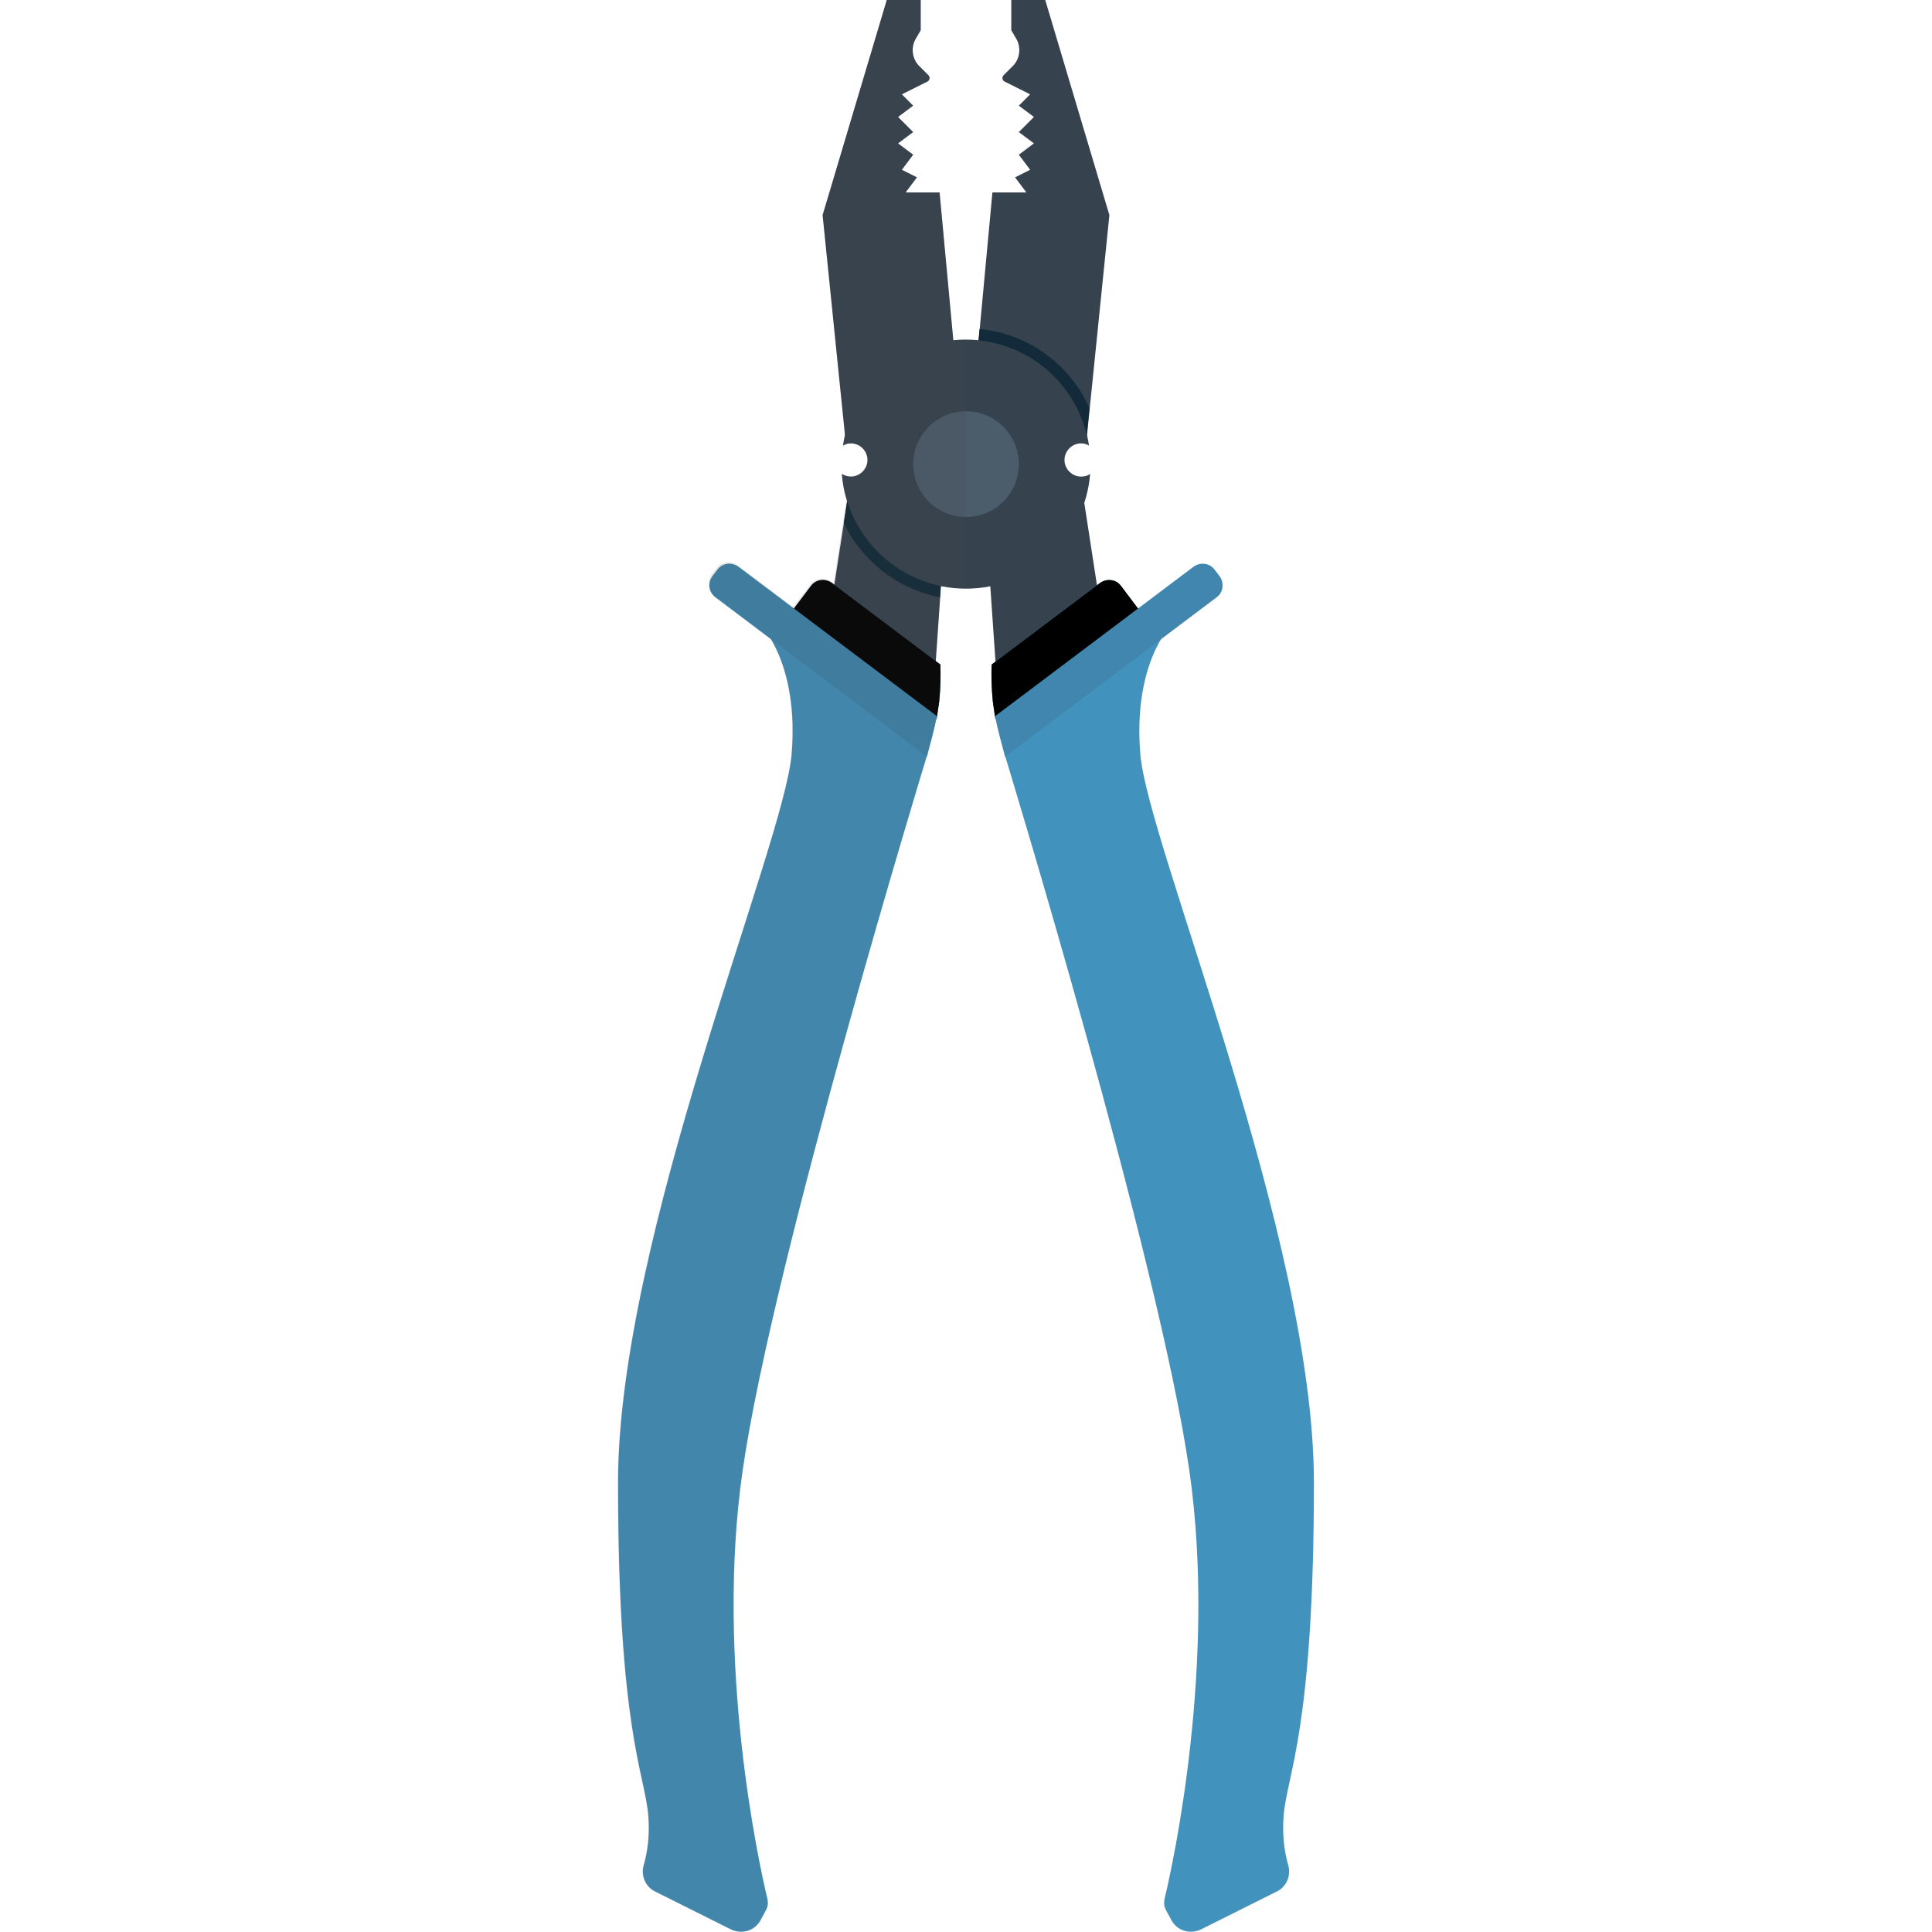
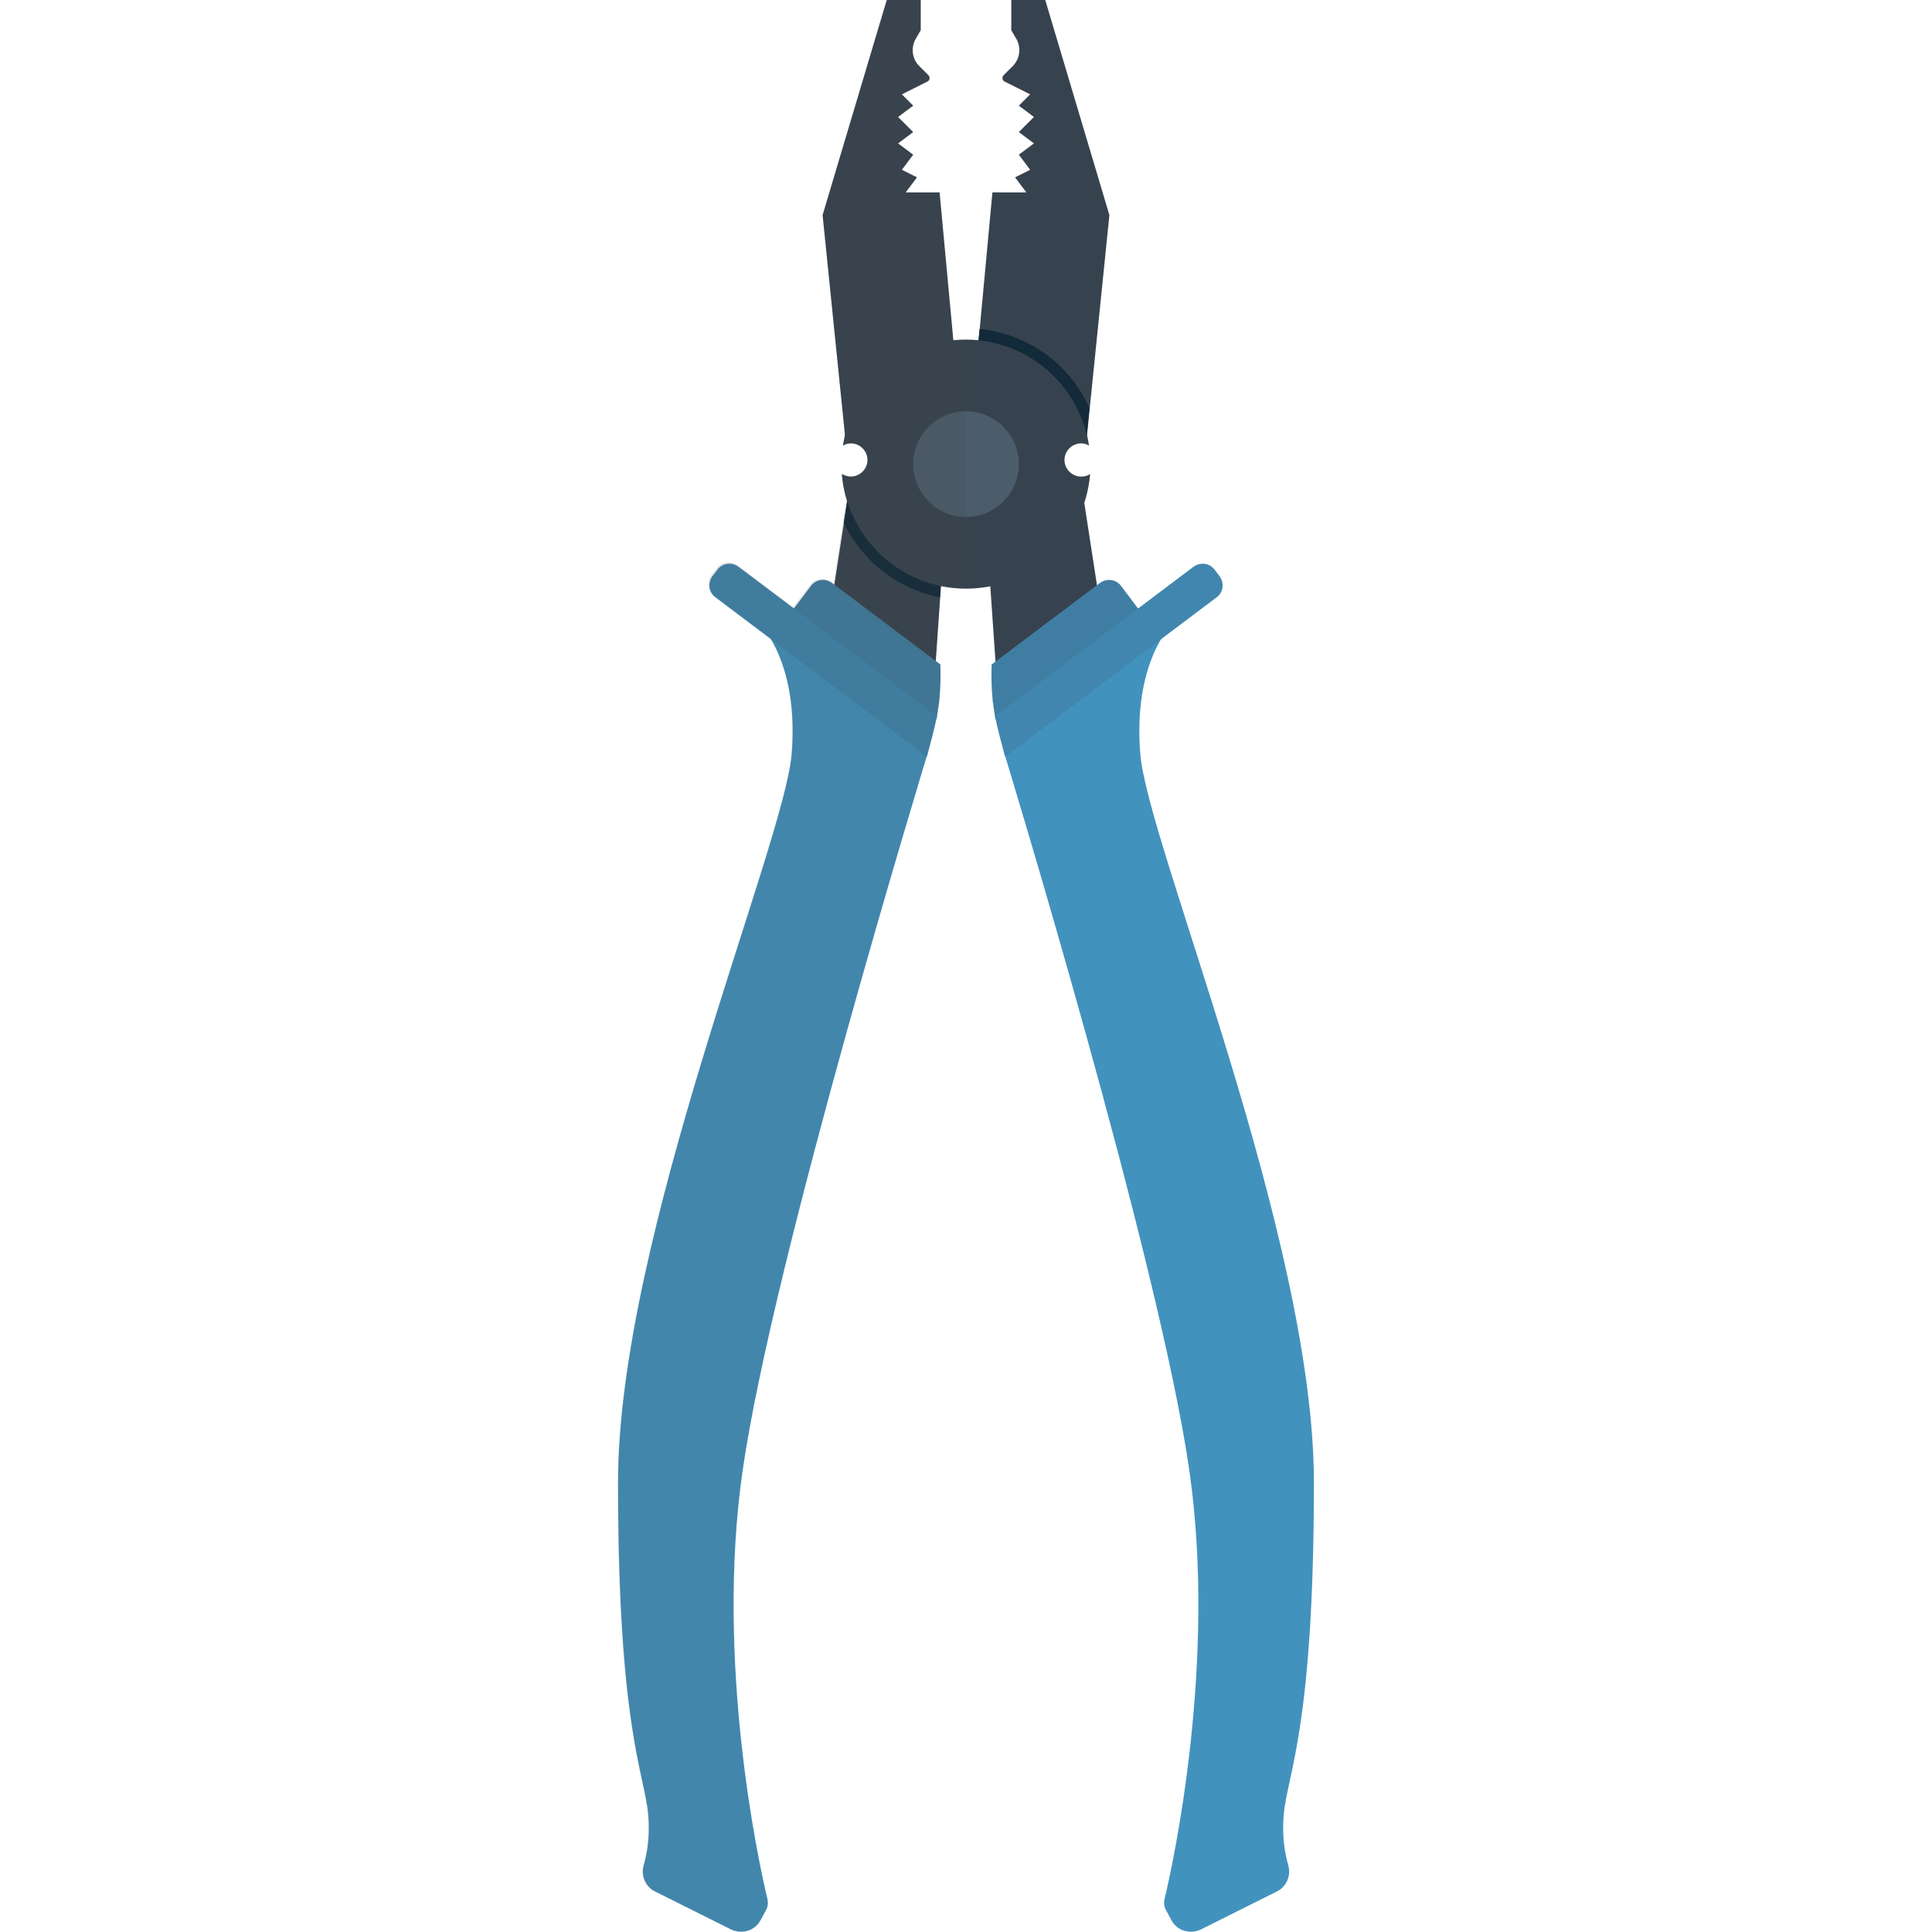
<svg xmlns="http://www.w3.org/2000/svg" viewBox="0 0 512 512" xml:space="preserve">
-   <style>.st0{fill:#36434f}.st1{fill:#4292be}.st3{opacity:.15;fill:#36434f}</style>
+   <style>.st0{fill:#36434f}.st1{fill:#4292be}.st2{opacity:.25;fill:#36434f}.st3{opacity:.15;fill:#36434f}</style>
  <path class="st0" d="M224.8 131l-4 26l27 21l2 -29zm52.2 -131l17 57l-6 59l-29 -22l4 -43h9l-3 -4l4 -2l-3 -4l4 -3l-4 -3l4 -4l-4 -3l3 -3l-6.8 -3.4c-0.6 -0.3 -0.7 -1.1 -0.3 -1.6l2.5 -2.5c2 -2 2.3 -5.2 0.7 -7.6l-1.1 -1.9v-8h9zm10 131l4 26l-27 21l-2 -29zm-52 -131l-17 57l6 59l29 -22l-4 -43h-9l3 -4l-4 -2l3 -4l-4 -3l4 -3l-4 -4l4 -3l-3 -3l6.8 -3.4c0.6 -0.3 0.7 -1.1 0.3 -1.6l-2.5 -2.5c-2 -2 -2.3 -5.2 -0.7 -7.6l1.1 -1.9v-8h-9z" />
  <path class="st1" d="M201.8 165.9s10 10 8 34s-46 128 -46 193s7 77 8 88c0.5 5.7 -0.3 10.3 -1.2 13.4c-0.8 2.8 0.5 5.8 3.1 7l20 10c2.9 1.4 6.4 0.4 7.9 -2.5l1.4 -2.6c0.5 -0.9 0.6 -1.9 0.4 -2.9c-2.3 -9.4 -13.9 -62.8 -6.6 -113.5c8 -56 49 -190 49 -190l-44 -33.9zm47.1 20c0.4 -4 0.4 -7.3 0.3 -9.8l-28.7 -21.6c-1.8 -1.3 -4.3 -1 -5.6 0.8l-4.9 6.5l38.2 28.8c0.3 -1.8 0.5 -3.4 0.7 -4.7z" />
  <path class="st2" d="M248.9 185.9c0.4 -4 0.4 -7.3 0.3 -9.8l-28.7 -21.6c-1.8 -1.3 -4.3 -1 -5.6 0.8l-4.9 6.5l38.2 28.8c0.3 -1.8 0.5 -3.4 0.7 -4.7z" />
  <path class="st1" d="M245.7 200.3c1 -3.7 2 -7.4 2.6 -10.5l-52.6 -39.6c-1.8 -1.3 -4.3 -1 -5.6 0.8l-1.3 1.7c-1.3 1.8 -1 4.3 0.8 5.6l56 42.2l0.1 -0.2z" />
  <path class="st3" d="M245.7 200.3c1 -3.7 2 -7.4 2.6 -10.5l-52.6 -39.6c-1.8 -1.3 -4.3 -1 -5.6 0.8l-1.3 1.7c-1.3 1.8 -1 4.3 0.8 5.6l56 42.2l0.1 -0.2z" />
  <path class="st1" d="M310.2 165.9s-10 10 -8 34s46 128 46 193s-7 77 -8 88c-0.5 5.7 0.3 10.3 1.2 13.4c0.8 2.8 -0.5 5.8 -3.1 7l-20 10c-2.9 1.4 -6.4 0.4 -7.9 -2.5l-1.4 -2.6c-0.5 -0.9 -0.6 -1.9 -0.4 -2.9c2.3 -9.4 13.9 -62.8 6.6 -113.5c-8 -56 -49 -190 -49 -190l44 -33.9zm-47.1 20c-0.4 -4 -0.4 -7.3 -0.3 -9.8l28.7 -21.6c1.8 -1.3 4.3 -1 5.6 0.8l4.9 6.5l-38.2 28.8c-0.3 -1.8 -0.5 -3.4 -0.7 -4.7z" />
  <path class="st2" d="M263.1 185.9c-0.4 -4 -0.4 -7.3 -0.3 -9.8l28.7 -21.6c1.8 -1.3 4.3 -1 5.6 0.8l4.9 6.5l-38.2 28.8c-0.3 -1.8 -0.5 -3.4 -0.7 -4.7z" />
  <path class="st1" d="M266.3 200.3c-1 -3.7 -2 -7.4 -2.6 -10.5l52.6 -39.6c1.8 -1.3 4.3 -1 5.6 0.8l1.3 1.7c1.3 1.8 1 4.3 -0.8 5.6l-56 42.2l-0.1 -0.2z" />
  <path class="st3" d="M266.3 200.3c-1 -3.7 -2 -7.4 -2.6 -10.5l52.6 -39.6c1.8 -1.3 4.3 -1 5.6 0.8l1.3 1.7c1.3 1.8 1 4.3 -0.8 5.6l-56 42.2l-0.1 -0.2z" />
  <path class="st0" d="M286.5 126.3c-2.4 0 -4.4 -2 -4.4 -4.4c0 -2.4 2 -4.4 4.4 -4.4c0.8 0 1.5 0.2 2.1 0.6c-2.3 -15.9 -16 -28.1 -32.6 -28.1s-30.3 12.2 -32.6 28.1c0.6 -0.4 1.4 -0.6 2.1 -0.6c2.4 0 4.4 2 4.4 4.4c0 2.4 -2 4.4 -4.4 4.4c-0.9 0 -1.7 -0.3 -2.4 -0.7c1.3 17 15.5 30.4 32.9 30.4s31.5 -13.4 32.9 -30.4c-0.7 0.5 -1.5 0.7 -2.4 0.7z" />
  <path d="M249.1 158.3c-6.5 -1.3 -12.6 -4.3 -17.6 -9c-3.3 -3.1 -6 -6.7 -7.9 -10.7l0.9 -5.9c3.5 11.4 13 20.1 24.8 22.6l-0.2 3zm30.5 -62.5c-5.6 -4.9 -12.6 -7.9 -20 -8.6l-0.3 3c14 1.4 25.5 11.6 28.7 25.1l0.7 -7.1c-2 -4.7 -5.2 -9 -9.1 -12.4z" fill="#122a3a" />
  <path fill="#4b5d6b" d="M242 123A14 14 0 1 0 270 123A14 14 0 1 0 242 123z" />
  <path d="M252.6 90.2l-3.6 -39.2h-9l3 -4l-4 -2l3 -4l-4 -3l4 -3l-4 -4l4 -3l-3 -3l6.8 -3.4c0.6 -0.3 0.7 -1.1 0.3 -1.6l-2.5 -2.5c-2 -2 -2.3 -5.2 -0.7 -7.6l1.1 -1.9v-8h-9l-17 57l5.9 58.2c-0.2 0.9 -0.4 1.9 -0.6 2.8c0.6 -0.4 1.4 -0.6 2.1 -0.6c2.4 0 4.4 2 4.4 4.4c0 2.4 -2 4.4 -4.4 4.4c-0.9 0 -1.7 -0.3 -2.4 -0.7c0.2 2.5 0.7 4.8 1.4 7.1l-0.5 2.9l-0.5 2.9l-2.5 16.3l-0.6 -0.5c-1.8 -1.3 -4.3 -1 -5.6 0.8l-4.5 5.9l-14.7 -11.1c-1.8 -1.3 -4.3 -1 -5.6 0.8l-1.3 1.7c-1.3 1.8 -1 4.3 0.8 5.6l14.6 11.1c2.8 4.6 7.1 14.5 5.7 30.9c-2 24 -46 128 -46 193s7 77 8 88c0.5 5.7 -0.3 10.3 -1.2 13.4c-0.8 2.8 0.5 5.8 3.1 7l20 10c2.9 1.4 6.4 0.4 7.9 -2.5l1.4 -2.6c0.5 -0.9 0.6 -1.9 0.4 -2.9c-2.3 -9.4 -13.9 -62.8 -6.6 -113.5c7.8 -54.3 46.6 -182 48.9 -189.6c0.9 -3.4 1.8 -6.8 2.4 -9.8c0 -0.2 0.1 -0.3 0.1 -0.5c0 -0.1 0 -0.2 0.1 -0.3c0.3 -1.4 0.5 -2.7 0.6 -3.8c0.4 -4 0.4 -7.3 0.3 -9.8l-1.2 -0.9l1.2 -16.9l0.2 -3c2.2 0.4 4.4 0.7 6.7 0.7v-65.9c-1.1 0 -2.3 0.1 -3.4 0.2z" opacity=".15" fill="#444" />
</svg>
